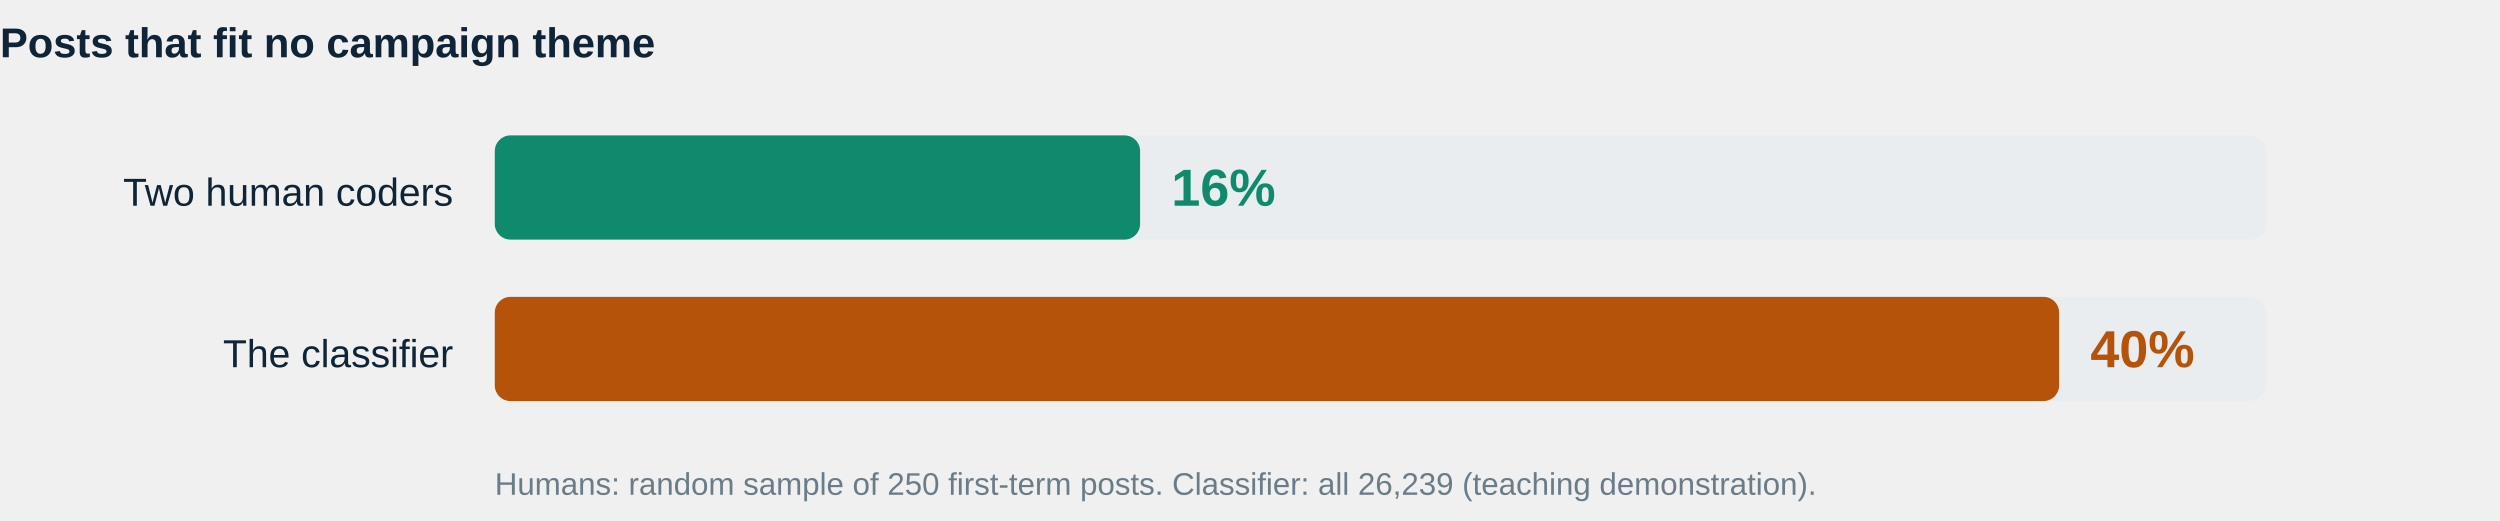
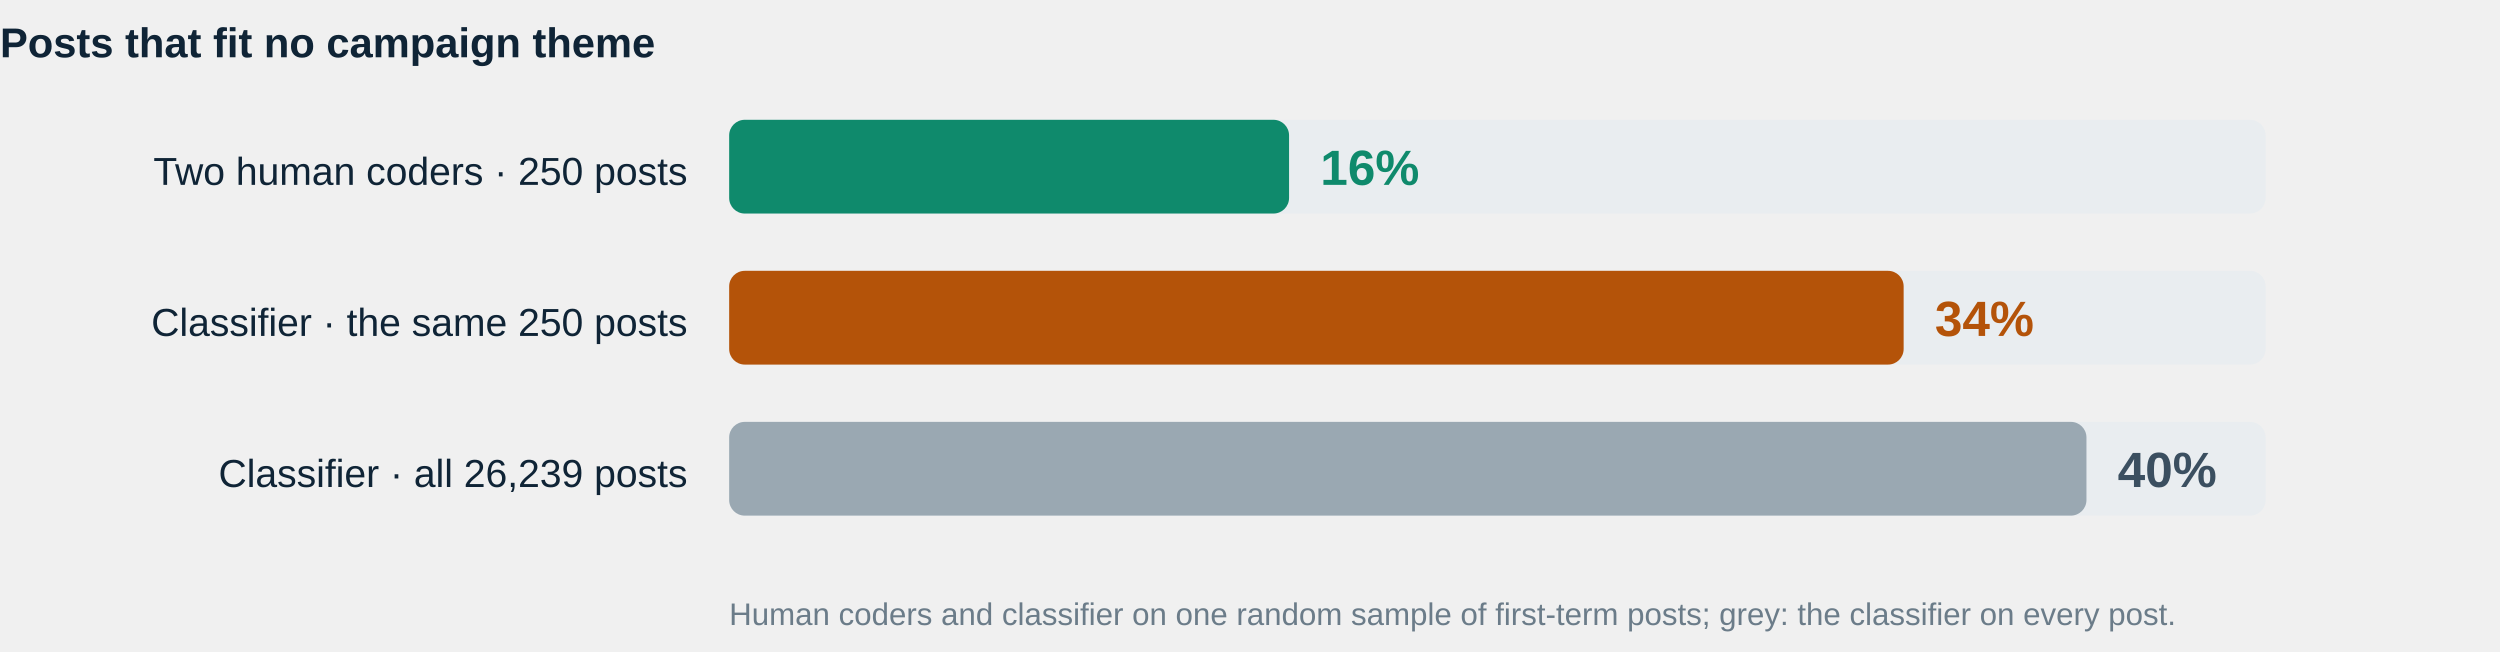
- <svg xmlns="http://www.w3.org/2000/svg" viewBox="0 0 960 200" width="960" height="200" role="img" aria-labelledby="t d" font-family="'IBM Plex Sans', 'Helvetica Neue', Arial, sans-serif">
+ <svg xmlns="http://www.w3.org/2000/svg" viewBox="0 0 960 250" width="960" height="250" role="img" aria-labelledby="t d" font-family="'IBM Plex Sans', 'Helvetica Neue', Arial, sans-serif">
  <style>.f-ink{fill:#0f2436}.s-ink{stroke:#0f2436}.f-ink2{fill:#3b4f60}.s-ink2{stroke:#3b4f60}.f-muted{fill:#6b7c89}.s-muted{stroke:#6b7c89}.f-rule{fill:#e3e8ec}.s-rule{stroke:#e3e8ec}.f-accent{fill:#0f8a6c}.s-accent{stroke:#0f8a6c}.f-accentsoft{fill:#d5eee5}.s-accentsoft{stroke:#d5eee5}.f-grey{fill:#9aa8b2}.s-grey{stroke:#9aa8b2}.f-greysoft{fill:#e9edf0}.s-greysoft{stroke:#e9edf0}.f-amber{fill:#b45309}.s-amber{stroke:#b45309}.f-ambersoft{fill:#fbecd9}.s-ambersoft{stroke:#fbecd9}.f-bg{fill:#ffffff}.s-bg{stroke:#ffffff}@media (prefers-color-scheme: dark){.f-ink{fill:#ebf2f4}.s-ink{stroke:#ebf2f4}.f-ink2{fill:#c3d2da}.s-ink2{stroke:#c3d2da}.f-muted{fill:#93a7b2}.s-muted{stroke:#93a7b2}.f-rule{fill:#26363f}.s-rule{stroke:#26363f}.f-accent{fill:#5fd3ad}.s-accent{stroke:#5fd3ad}.f-accentsoft{fill:#173d33}.s-accentsoft{stroke:#173d33}.f-grey{fill:#6f828d}.s-grey{stroke:#6f828d}.f-greysoft{fill:#1d2b33}.s-greysoft{stroke:#1d2b33}.f-amber{fill:#f0a14a}.s-amber{stroke:#f0a14a}.f-ambersoft{fill:#3a2a14}.s-ambersoft{stroke:#3a2a14}.f-bg{fill:#0d171e}.s-bg{stroke:#0d171e}}text{font-family:'IBM Plex Sans', 'Helvetica Neue', Arial, sans-serif}</style>
  <text x="0.0" y="22.0" font-size="16" font-weight="600" text-anchor="start" fill="#0f2436" class="f-ink">Posts that fit no campaign theme</text>
-   <text x="174.0" y="79.0" font-size="15" font-weight="500" text-anchor="end" fill="#0f2436" class="f-ink">Two human coders</text>
-   <rect x="190.0" y="52.0" width="680.0" height="40.0" rx="6" fill="#e9edf0" class="f-greysoft" />
-   <rect x="190.0" y="52.0" width="247.8" height="40.0" rx="6" fill="#0f8a6c" class="f-accent" />
-   <text x="449.8" y="79.0" font-size="20" font-weight="700" text-anchor="start" fill="#0f8a6c" class="f-accent">16%</text>
-   <text x="174.0" y="141.0" font-size="15" font-weight="500" text-anchor="end" fill="#0f2436" class="f-ink">The classifier</text>
-   <rect x="190.0" y="114.0" width="680.0" height="40.0" rx="6" fill="#e9edf0" class="f-greysoft" />
-   <rect x="190.0" y="114.0" width="600.7" height="40.0" rx="6" fill="#b45309" class="f-amber" />
-   <text x="802.7" y="141.0" font-size="20" font-weight="700" text-anchor="start" fill="#b45309" class="f-amber">40%</text>
-   <text x="190.0" y="190.0" font-size="12" font-weight="400" text-anchor="start" fill="#6b7c89" class="f-muted">Humans: random sample of 250 first-term posts. Classifier: all 26,239 (teaching demonstration).</text>
+   <text x="264.0" y="71.0" font-size="15" font-weight="500" text-anchor="end" fill="#0f2436" class="f-ink">Two human coders · 250 posts</text>
+   <rect x="280.0" y="46.0" width="590.0" height="36.0" rx="6" fill="#e9edf0" class="f-greysoft" />
+   <rect x="280.0" y="46.0" width="215.0" height="36.0" rx="6" fill="#0f8a6c" class="f-accent" />
+   <text x="507.0" y="71.0" font-size="19" font-weight="700" text-anchor="start" fill="#0f8a6c" class="f-accent">16%</text>
+   <text x="264.0" y="129.0" font-size="15" font-weight="500" text-anchor="end" fill="#0f2436" class="f-ink">Classifier · the same 250 posts</text>
+   <rect x="280.0" y="104.0" width="590.0" height="36.0" rx="6" fill="#e9edf0" class="f-greysoft" />
+   <rect x="280.0" y="104.0" width="451.0" height="36.0" rx="6" fill="#b45309" class="f-amber" />
+   <text x="743.0" y="129.0" font-size="19" font-weight="700" text-anchor="start" fill="#b45309" class="f-amber">34%</text>
+   <text x="264.0" y="187.0" font-size="15" font-weight="500" text-anchor="end" fill="#0f2436" class="f-ink">Classifier · all 26,239 posts</text>
+   <rect x="280.0" y="162.0" width="590.0" height="36.0" rx="6" fill="#e9edf0" class="f-greysoft" />
+   <rect x="280.0" y="162.0" width="521.2" height="36.0" rx="6" fill="#9aa8b2" class="f-grey" />
+   <text x="813.2" y="187.0" font-size="19" font-weight="700" text-anchor="start" fill="#3b4f60" class="f-ink2">40%</text>
+   <text x="280.0" y="240.0" font-size="12" font-weight="400" text-anchor="start" fill="#6b7c89" class="f-muted">Human coders and classifier on one random sample of first-term posts; grey: the classifier on every post.</text>
</svg>
